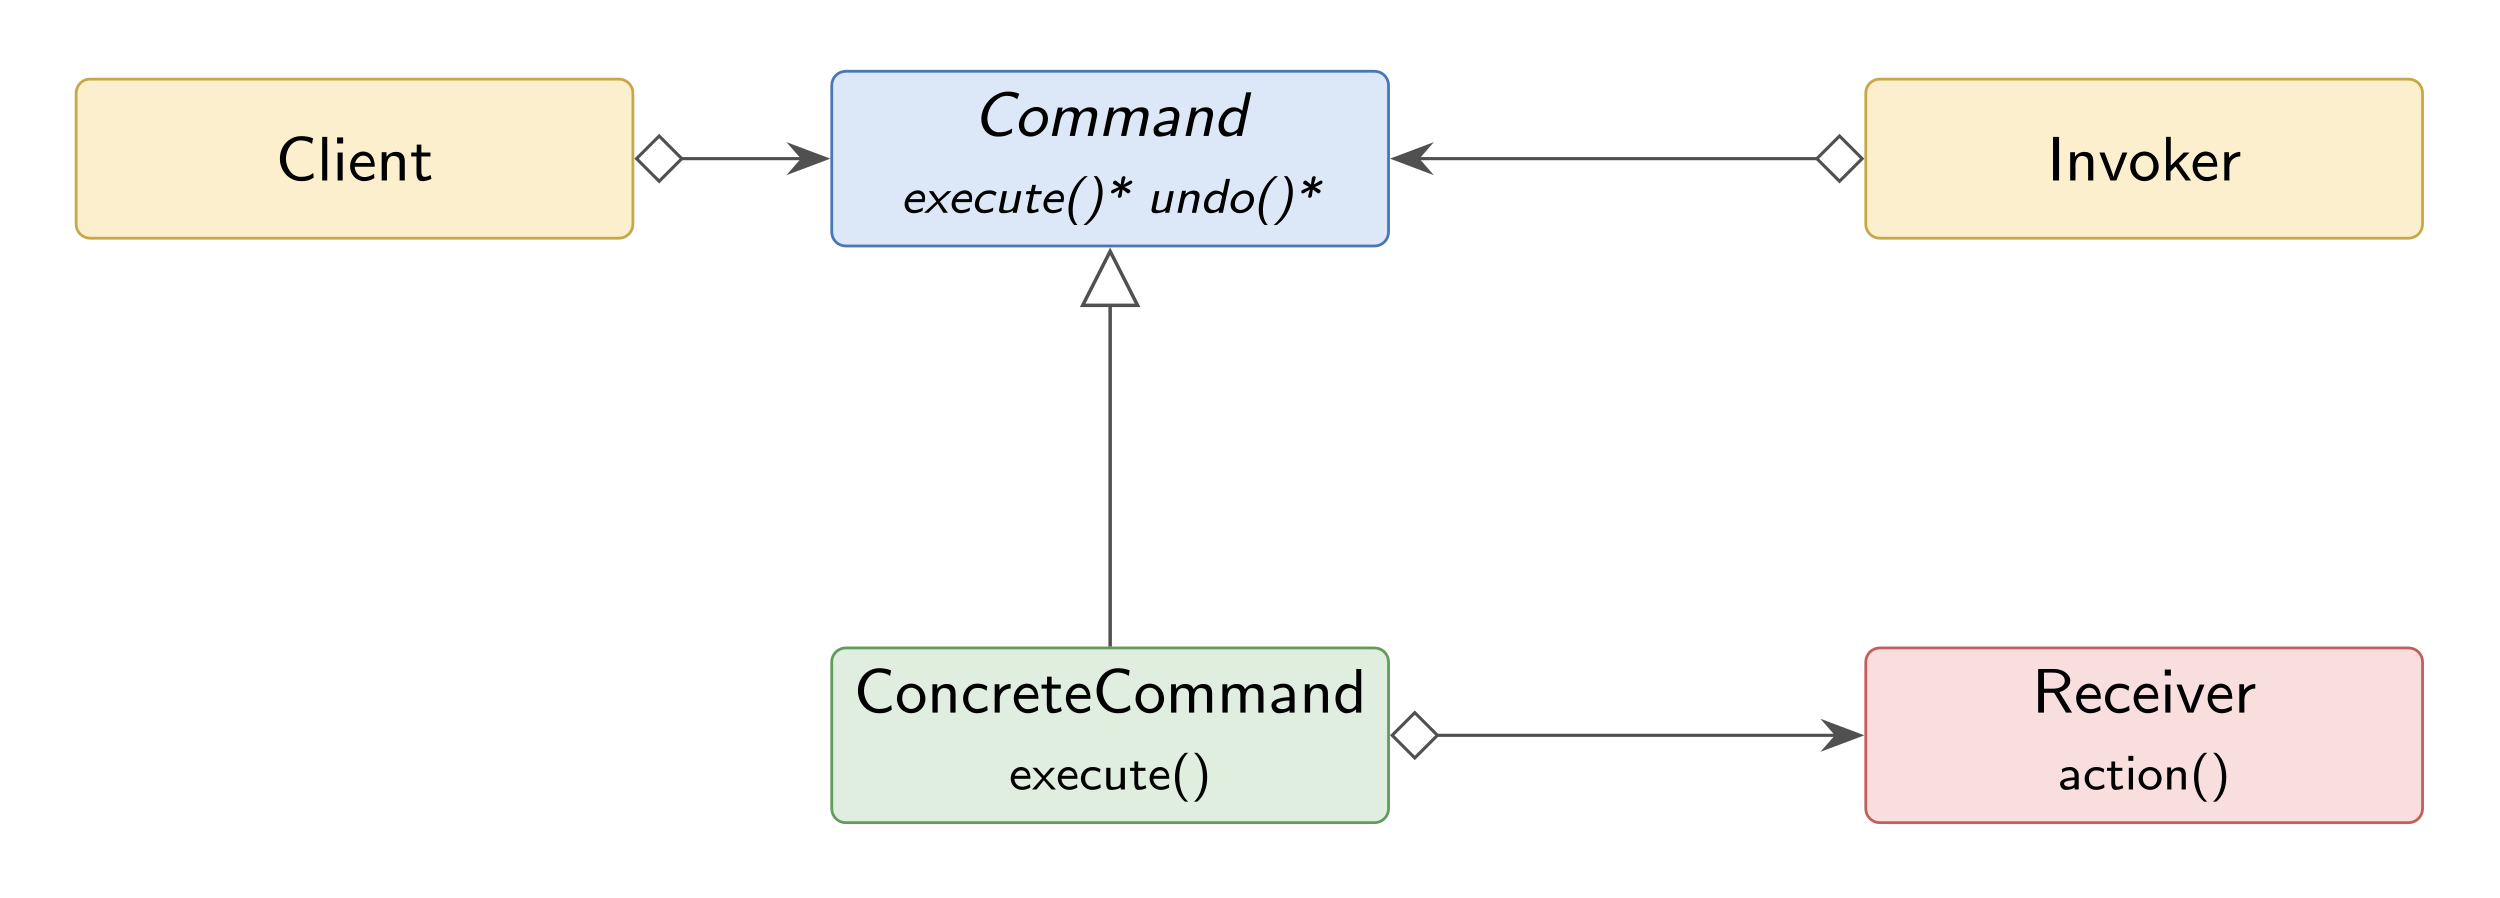
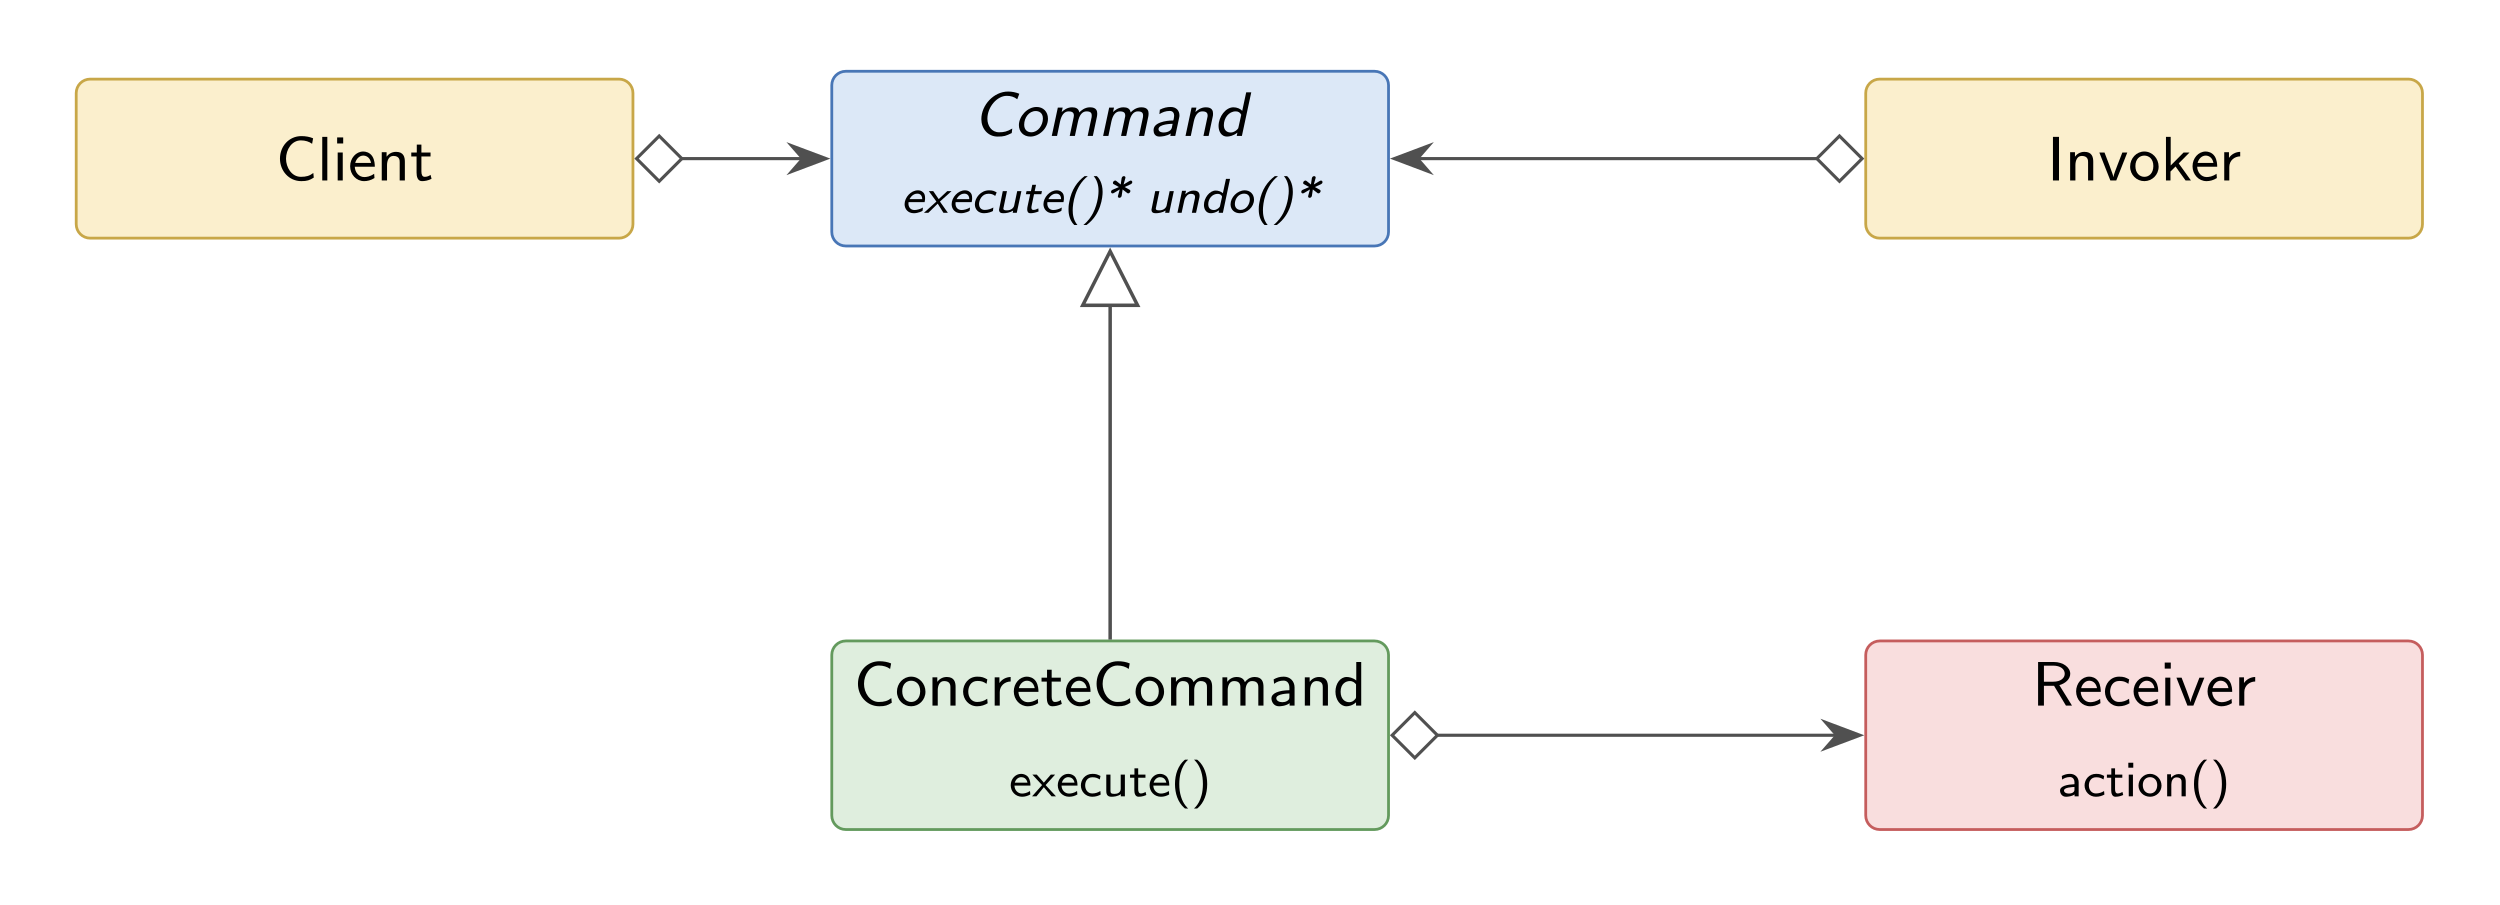
- <svg xmlns="http://www.w3.org/2000/svg" xmlns:xlink="http://www.w3.org/1999/xlink" width="354.812pt" height="127.435pt" viewBox="0 0 354.812 127.435">
+ <svg xmlns="http://www.w3.org/2000/svg" xmlns:xlink="http://www.w3.org/1999/xlink" width="354.812pt" height="128.421pt" viewBox="0 0 354.812 128.421">
  <defs>
    <g>
      <g id="glyph-0-0">
        <path d="M 5.328 -1.062 C 4.812 -0.656 4.312 -0.516 3.562 -0.516 C 2.234 -0.516 1.453 -1.875 1.453 -3.078 C 1.453 -4.406 2.281 -5.688 3.562 -5.688 C 4.188 -5.688 4.734 -5.516 5.156 -5.203 L 5.297 -5.984 C 4.828 -6.188 4.25 -6.297 3.641 -6.297 C 1.875 -6.297 0.594 -4.859 0.594 -3.094 C 0.594 -1.391 1.844 0.094 3.625 0.094 C 4.453 0.094 4.797 -0.031 5.391 -0.406 Z M 5.328 -1.062 " />
      </g>
      <g id="glyph-0-1">
        <path d="M 1.453 -6.188 L 0.734 -6.188 L 0.734 0 L 1.453 0 Z M 1.453 -6.188 " />
      </g>
      <g id="glyph-0-2">
        <path d="M 1.516 -6.109 L 0.656 -6.109 L 0.656 -5.25 L 1.516 -5.25 Z M 1.453 -3.969 L 0.734 -3.969 L 0.734 0 L 1.453 0 Z M 1.453 -3.969 " />
      </g>
      <g id="glyph-0-3">
        <path d="M 3.812 -1.953 C 3.812 -2.234 3.797 -2.906 3.453 -3.438 C 3.078 -4 2.5 -4.109 2.172 -4.109 C 1.141 -4.109 0.312 -3.156 0.312 -2.016 C 0.312 -0.844 1.188 0.094 2.297 0.094 C 2.734 0.094 3.25 -0.016 3.766 -0.344 L 3.719 -0.953 C 3.156 -0.547 2.625 -0.484 2.312 -0.484 C 1.562 -0.484 1 -1.141 0.969 -1.953 Z M 1.031 -2.484 C 1.172 -3.047 1.609 -3.531 2.172 -3.531 C 2.5 -3.531 3.109 -3.375 3.281 -2.484 Z M 1.031 -2.484 " />
      </g>
      <g id="glyph-0-4">
        <path d="M 4 -2.656 C 4 -3.312 3.828 -4.062 2.75 -4.062 C 2.047 -4.062 1.609 -3.656 1.406 -3.375 L 1.406 -4.016 L 0.719 -4.016 L 0.719 0 L 1.469 0 L 1.469 -2.172 C 1.469 -2.766 1.688 -3.484 2.375 -3.484 C 3.266 -3.484 3.266 -2.844 3.266 -2.594 L 3.266 0 L 4 0 Z M 4 -2.656 " />
      </g>
      <g id="glyph-0-5">
        <path d="M 1.609 -3.406 L 2.906 -3.406 L 2.906 -3.969 L 1.609 -3.969 L 1.609 -5.094 L 0.953 -5.094 L 0.953 -3.969 L 0.172 -3.969 L 0.172 -3.406 L 0.922 -3.406 L 0.922 -1.125 C 0.922 -0.594 1.047 0.094 1.688 0.094 C 2.094 0.094 2.547 0.016 3.047 -0.234 L 2.906 -0.797 C 2.672 -0.609 2.359 -0.516 2.078 -0.516 C 1.734 -0.516 1.609 -0.828 1.609 -1.281 Z M 1.609 -3.406 " />
      </g>
      <g id="glyph-0-6">
        <path d="M 4.312 -1.969 C 4.312 -3.125 3.422 -4.109 2.281 -4.109 C 1.172 -4.109 0.266 -3.156 0.266 -1.969 C 0.266 -0.781 1.203 0.094 2.281 0.094 C 3.391 0.094 4.312 -0.797 4.312 -1.969 Z M 2.297 -0.516 C 1.609 -0.516 1.016 -1.047 1.016 -2.047 C 1.016 -3.094 1.672 -3.531 2.281 -3.531 C 2.922 -3.531 3.562 -3.078 3.562 -2.047 C 3.562 -1.016 2.938 -0.516 2.297 -0.516 Z M 2.297 -0.516 " />
      </g>
      <g id="glyph-0-7">
        <path d="M 3.75 -0.969 C 3.328 -0.672 2.859 -0.516 2.312 -0.516 C 1.562 -0.516 1.062 -1.141 1.062 -1.984 C 1.062 -2.672 1.406 -3.5 2.359 -3.5 C 2.922 -3.5 3.203 -3.406 3.656 -3.094 L 3.766 -3.719 C 3.266 -4 2.984 -4.109 2.344 -4.109 C 1.078 -4.109 0.328 -3.047 0.328 -1.984 C 0.328 -0.875 1.156 0.094 2.312 0.094 C 2.938 0.094 3.406 -0.094 3.812 -0.328 Z M 3.75 -0.969 " />
      </g>
      <g id="glyph-0-8">
        <path d="M 1.453 -1.906 C 1.453 -2.844 2.188 -3.406 3 -3.422 L 3 -4.062 C 2.359 -4.047 1.766 -3.734 1.406 -3.203 L 1.406 -4.016 L 0.734 -4.016 L 0.734 0 L 1.453 0 Z M 1.453 -1.906 " />
      </g>
      <g id="glyph-0-9">
        <path d="M 6.547 -2.656 C 6.547 -3.312 6.375 -4.062 5.297 -4.062 C 4.547 -4.062 4.125 -3.609 3.906 -3.328 C 3.844 -3.5 3.656 -4.062 2.75 -4.062 C 2.047 -4.062 1.609 -3.656 1.406 -3.375 L 1.406 -4.016 L 0.719 -4.016 L 0.719 0 L 1.469 0 L 1.469 -2.172 C 1.469 -2.766 1.688 -3.484 2.375 -3.484 C 3.266 -3.484 3.266 -2.844 3.266 -2.594 L 3.266 0 L 4 0 L 4 -2.172 C 4 -2.766 4.234 -3.484 4.922 -3.484 C 5.812 -3.484 5.812 -2.844 5.812 -2.594 L 5.812 0 L 6.547 0 Z M 6.547 -2.656 " />
      </g>
      <g id="glyph-0-10">
        <path d="M 3.672 -2.578 C 3.672 -3.469 3.031 -4.109 2.141 -4.109 C 1.562 -4.109 1.141 -3.969 0.703 -3.719 L 0.766 -3.094 C 1.203 -3.422 1.641 -3.547 2.125 -3.547 C 2.625 -3.547 2.938 -3.156 2.938 -2.562 L 2.938 -2.188 C 1.406 -2.156 0.391 -1.75 0.391 -1.031 C 0.391 -0.609 0.672 0.094 1.453 0.094 C 1.625 0.094 2.406 0.078 2.969 -0.344 L 2.969 0 L 3.672 0 Z M 2.938 -1.25 C 2.938 -1.062 2.938 -0.844 2.609 -0.656 C 2.391 -0.516 2.094 -0.484 1.922 -0.484 C 1.469 -0.484 1.078 -0.703 1.078 -1.047 C 1.078 -1.688 2.812 -1.719 2.938 -1.719 Z M 2.938 -1.25 " />
      </g>
      <g id="glyph-0-11">
        <path d="M 3.984 -6.188 L 3.281 -6.188 L 3.281 -3.562 C 2.781 -3.984 2.203 -4.062 1.922 -4.062 C 1.016 -4.062 0.328 -3.125 0.328 -1.984 C 0.328 -0.828 1.016 0.094 1.875 0.094 C 2.156 0.094 2.719 0.031 3.25 -0.469 L 3.25 0 L 3.984 0 Z M 3.25 -1.266 C 3.25 -1.094 3.25 -1.078 3.156 -0.953 C 2.906 -0.625 2.609 -0.484 2.281 -0.484 C 1.703 -0.484 1.062 -0.906 1.062 -1.969 C 1.062 -3.109 1.812 -3.484 2.375 -3.484 C 2.797 -3.484 3.078 -3.25 3.25 -3.016 Z M 3.25 -1.266 " />
      </g>
      <g id="glyph-0-12">
        <path d="M 3.875 -2.906 C 4.781 -3.156 5.422 -3.797 5.422 -4.516 C 5.422 -5.438 4.391 -6.188 3.109 -6.188 L 0.859 -6.188 L 0.859 0 L 1.688 0 L 1.688 -2.812 L 3.125 -2.812 L 4.812 0 L 5.672 0 Z M 1.688 -3.391 L 1.688 -5.672 L 3 -5.672 C 4.047 -5.672 4.641 -5.172 4.641 -4.516 C 4.641 -3.938 4.109 -3.391 3 -3.391 Z M 1.688 -3.391 " />
      </g>
      <g id="glyph-0-13">
        <path d="M 4.094 -3.969 L 3.391 -3.969 L 2.688 -2.156 C 2.5 -1.688 2.172 -0.828 2.125 -0.484 L 2.109 -0.484 C 2.094 -0.641 2.062 -0.812 1.578 -2.094 C 1.312 -2.812 0.875 -3.906 0.859 -3.969 L 0.125 -3.969 L 1.688 0 L 2.531 0 Z M 4.094 -3.969 " />
      </g>
      <g id="glyph-0-14">
        <path d="M 1.703 -6.188 L 0.844 -6.188 L 0.844 0 L 1.703 0 Z M 1.703 -6.188 " />
      </g>
      <g id="glyph-0-15">
        <path d="M 2.578 -2.422 L 4.109 -3.969 L 3.266 -3.969 L 1.438 -2.125 L 1.438 -6.188 L 0.766 -6.188 L 0.766 0 L 1.406 0 L 1.406 -1.266 L 2.125 -1.984 L 3.547 0 L 4.312 0 Z M 2.578 -2.422 " />
      </g>
      <g id="glyph-1-0">
        <path d="M 6.562 -5.984 C 6.062 -6.188 5.516 -6.297 4.969 -6.297 C 2.938 -6.297 1.172 -4.375 1.172 -2.375 C 1.172 -1.047 2.094 0.094 3.484 0.094 C 4.406 0.094 4.656 0 5.484 -0.406 C 5.516 -0.609 5.547 -0.844 5.562 -1.047 C 4.828 -0.609 4.359 -0.516 3.688 -0.516 C 2.625 -0.516 2.031 -1.438 2.031 -2.438 C 2.031 -4.125 3.422 -5.688 4.766 -5.688 C 5.359 -5.688 5.828 -5.547 6.266 -5.203 Z M 6.562 -5.984 " />
      </g>
      <g id="glyph-1-1">
        <path d="M 4.766 -2.438 C 4.766 -3.453 4.078 -4.109 3.156 -4.109 C 1.828 -4.109 0.641 -2.766 0.641 -1.531 C 0.641 -0.594 1.297 0.094 2.266 0.094 C 3.484 0.094 4.766 -1.031 4.766 -2.438 Z M 2.406 -0.516 C 1.844 -0.516 1.391 -0.859 1.391 -1.594 C 1.391 -2.578 2.062 -3.531 3.031 -3.531 C 3.438 -3.531 4.047 -3.328 4.047 -2.469 C 4.047 -1.531 3.375 -0.516 2.406 -0.516 Z M 2.406 -0.516 " />
      </g>
      <g id="glyph-1-2">
        <path d="M 7.125 -2.719 C 7.141 -2.812 7.172 -2.969 7.172 -3.156 C 7.172 -3.5 7.094 -4.062 6.141 -4.062 C 5.375 -4.062 4.812 -3.547 4.625 -3.328 C 4.547 -3.875 4.141 -4.062 3.609 -4.062 C 2.859 -4.062 2.375 -3.609 2.125 -3.391 L 2.266 -4.016 L 1.578 -4.016 L 0.719 0 L 1.469 0 L 1.891 -2.031 C 2.094 -2.969 2.5 -3.484 3.109 -3.484 C 3.781 -3.484 3.859 -3.156 3.859 -2.891 C 3.859 -2.781 3.844 -2.719 3.828 -2.656 L 3.266 0 L 4 0 L 4.438 -2.031 C 4.641 -2.969 5.047 -3.484 5.656 -3.484 C 6.328 -3.484 6.391 -3.156 6.391 -2.891 C 6.391 -2.781 6.391 -2.719 6.375 -2.656 L 5.812 0 L 6.547 0 Z M 7.125 -2.719 " />
      </g>
      <g id="glyph-1-3">
        <path d="M 4.234 -2.625 C 4.266 -2.75 4.266 -2.812 4.266 -2.922 C 4.266 -3.547 3.859 -4.109 3.016 -4.109 C 2.531 -4.109 2 -4 1.484 -3.719 L 1.422 -3.094 C 1.844 -3.359 2.312 -3.547 2.891 -3.547 C 3.375 -3.547 3.516 -3.188 3.516 -2.859 C 3.516 -2.75 3.438 -2.203 3.375 -2.188 C 3.281 -2.188 3.25 -2.188 3.172 -2.188 C 2.875 -2.172 2.203 -2.141 1.562 -1.906 C 0.781 -1.609 0.594 -1.219 0.594 -0.781 C 0.594 -0.453 0.734 0.094 1.422 0.094 C 1.75 0.094 2.484 0.031 3.031 -0.344 L 2.969 0 L 3.672 0 Z M 3.297 -1.719 C 3.266 -1.531 3.219 -1.344 3.188 -1.156 C 3.047 -0.625 2.391 -0.484 2.016 -0.484 C 1.703 -0.484 1.297 -0.594 1.297 -0.969 C 1.297 -1.688 3.172 -1.719 3.297 -1.719 Z M 3.297 -1.719 " />
      </g>
      <g id="glyph-1-4">
        <path d="M 4.578 -2.719 C 4.609 -2.812 4.625 -2.969 4.625 -3.156 C 4.625 -3.5 4.547 -4.062 3.609 -4.062 C 2.859 -4.062 2.375 -3.609 2.125 -3.391 L 2.266 -4.016 L 1.578 -4.016 L 0.719 0 L 1.469 0 L 1.891 -2.031 C 2.094 -2.969 2.5 -3.484 3.109 -3.484 C 3.781 -3.484 3.859 -3.156 3.859 -2.891 C 3.859 -2.781 3.844 -2.719 3.828 -2.656 L 3.266 0 L 4 0 Z M 4.578 -2.719 " />
      </g>
      <g id="glyph-1-5">
        <path d="M 5.312 -6.188 L 4.594 -6.188 L 4.031 -3.562 C 3.766 -3.844 3.297 -4.062 2.781 -4.062 C 1.688 -4.062 0.672 -2.734 0.672 -1.406 C 0.672 -0.609 1.094 0.094 1.859 0.094 C 2.203 0.094 2.781 -0.016 3.344 -0.469 L 3.25 0 L 3.984 0 Z M 3.5 -1.234 C 3.469 -1.094 3.469 -1.078 3.375 -0.969 C 3.234 -0.812 2.875 -0.484 2.391 -0.484 C 1.891 -0.484 1.422 -0.781 1.422 -1.516 C 1.422 -2.531 2.109 -3.484 3.109 -3.484 C 3.484 -3.484 3.734 -3.312 3.891 -3 Z M 3.5 -1.234 " />
      </g>
      <g id="glyph-2-0">
        <path d="M 3.375 -1.516 C 3.438 -1.781 3.438 -1.984 3.438 -2.094 C 3.438 -2.484 3.344 -2.734 3.172 -2.891 C 2.938 -3.141 2.641 -3.188 2.422 -3.188 C 1.422 -3.188 0.531 -2.172 0.531 -1.219 C 0.531 -0.547 1 0.062 1.844 0.062 C 2.484 0.062 3.062 -0.25 3.078 -0.281 C 3.094 -0.312 3.141 -0.688 3.141 -0.75 C 2.781 -0.531 2.312 -0.391 1.938 -0.391 C 1.359 -0.391 1.078 -0.828 1.078 -1.297 C 1.078 -1.391 1.078 -1.406 1.094 -1.516 Z M 1.234 -1.938 C 1.547 -2.547 2.016 -2.719 2.328 -2.719 C 3.031 -2.719 3.031 -2.047 3.031 -1.938 Z M 1.234 -1.938 " />
      </g>
      <g id="glyph-2-1">
        <path d="M 2.266 -1.594 L 3.922 -3.078 L 3.312 -3.078 L 2.094 -1.938 L 1.312 -3.078 L 0.688 -3.078 L 1.766 -1.594 L 0 0 L 0.625 0 L 1.953 -1.297 L 2.766 0 L 3.391 0 Z M 2.266 -1.594 " />
      </g>
      <g id="glyph-2-2">
        <path d="M 3.172 -0.75 C 2.812 -0.547 2.406 -0.406 1.953 -0.406 C 1.312 -0.406 1.141 -0.906 1.141 -1.234 C 1.141 -1.797 1.547 -2.703 2.469 -2.703 C 2.891 -2.703 3.125 -2.625 3.438 -2.391 L 3.641 -2.891 C 3.281 -3.094 3.078 -3.188 2.562 -3.188 C 1.375 -3.188 0.547 -2.109 0.547 -1.203 C 0.547 -0.5 1.031 0.062 1.844 0.062 C 2.453 0.062 2.953 -0.156 3.109 -0.25 Z M 3.172 -0.75 " />
      </g>
      <g id="glyph-2-3">
        <path d="M 3.875 -3.078 L 3.281 -3.078 L 2.844 -1 C 2.766 -0.703 2.438 -0.344 1.812 -0.344 C 1.469 -0.344 1.312 -0.406 1.312 -0.609 C 1.312 -0.656 1.344 -0.734 1.344 -0.75 L 1.828 -3.078 L 1.234 -3.078 L 0.703 -0.453 C 0.703 -0.031 0.969 0.062 1.312 0.062 C 1.672 0.062 2.25 -0.016 2.703 -0.312 L 2.641 0 L 3.219 0 Z M 3.875 -3.078 " />
      </g>
      <g id="glyph-2-4">
        <path d="M 1.859 -2.641 L 2.891 -2.641 L 2.984 -3.078 L 1.953 -3.078 L 2.141 -3.969 L 1.609 -3.969 L 1.422 -3.078 L 0.797 -3.078 L 0.703 -2.641 L 1.312 -2.641 L 0.953 -0.969 C 0.922 -0.844 0.891 -0.641 0.891 -0.5 C 0.891 -0.156 1 0.062 1.359 0.062 C 1.656 0.062 2.031 0 2.5 -0.188 L 2.469 -0.625 C 2.25 -0.5 2.016 -0.406 1.766 -0.406 C 1.609 -0.406 1.484 -0.484 1.484 -0.75 C 1.484 -0.828 1.5 -0.922 1.5 -0.922 Z M 1.859 -2.641 " />
      </g>
      <g id="glyph-2-5">
        <path d="M 3.094 -5.203 C 2.094 -4.453 1.234 -3.328 0.922 -1.547 C 0.812 -1.031 0.812 -0.688 0.812 -0.516 C 0.812 -0.172 0.812 0.922 1.625 1.734 L 2.078 1.734 C 1.469 1.016 1.406 0.172 1.406 -0.375 C 1.406 -1.266 1.703 -3.766 3.547 -5.203 Z M 3.094 -5.203 " />
      </g>
      <g id="glyph-2-6">
        <path d="M 1.516 -5.203 C 2.141 -4.484 2.203 -3.547 2.203 -3.094 C 2.203 -2.844 2.172 -1.453 1.422 0.047 C 1.172 0.516 0.766 1.156 0.047 1.734 L 0.5 1.734 C 2.547 0.25 2.781 -2.219 2.781 -2.953 C 2.781 -4.281 2.234 -4.953 1.969 -5.203 Z M 1.516 -5.203 " />
      </g>
      <g id="glyph-2-7">
        <path d="M 2.75 -3.312 L 3.359 -2.844 C 3.438 -2.766 3.453 -2.766 3.516 -2.766 C 3.516 -2.75 3.531 -2.75 3.531 -2.75 C 3.672 -2.75 3.859 -2.906 3.859 -3.094 C 3.859 -3.172 3.812 -3.234 3.719 -3.281 L 3.031 -3.656 L 3.891 -4.047 C 3.938 -4.078 4.125 -4.156 4.125 -4.344 C 4.125 -4.453 4.047 -4.578 3.906 -4.578 C 3.844 -4.578 3.781 -4.531 3.734 -4.516 L 2.891 -4.016 L 3.141 -4.922 C 3.156 -4.984 3.156 -5 3.156 -5 C 3.156 -5.078 3.094 -5.203 2.938 -5.203 C 2.875 -5.203 2.656 -5.172 2.609 -4.891 L 2.484 -4.016 L 1.875 -4.5 C 1.812 -4.547 1.781 -4.578 1.703 -4.578 C 1.562 -4.578 1.375 -4.422 1.375 -4.25 C 1.375 -4.188 1.375 -4.109 1.516 -4.047 L 2.219 -3.656 L 1.359 -3.281 C 1.25 -3.234 1.109 -3.156 1.109 -2.969 C 1.109 -2.828 1.219 -2.75 1.328 -2.75 C 1.391 -2.75 1.422 -2.766 1.594 -2.859 L 2.344 -3.312 L 2.109 -2.469 C 2.094 -2.438 2.078 -2.359 2.078 -2.328 C 2.078 -2.188 2.188 -2.125 2.297 -2.125 C 2.344 -2.125 2.578 -2.141 2.625 -2.453 Z M 2.75 -3.312 " />
      </g>
      <g id="glyph-2-8">
        <path d="M 3.672 -2.078 C 3.703 -2.188 3.719 -2.266 3.719 -2.438 C 3.719 -3.031 3.266 -3.156 2.875 -3.156 C 2.484 -3.156 2.062 -2.984 1.688 -2.625 L 1.797 -3.125 L 1.234 -3.125 L 0.578 0 L 1.172 0 L 1.484 -1.438 C 1.578 -1.875 1.625 -2.094 1.859 -2.359 C 2.031 -2.594 2.234 -2.688 2.484 -2.688 C 2.844 -2.688 3.078 -2.578 3.078 -2.234 C 3.078 -2.141 3.078 -2.109 3.062 -2.078 L 2.625 0 L 3.219 0 Z M 3.672 -2.078 " />
      </g>
      <g id="glyph-2-9">
        <path d="M 4.234 -4.812 L 3.656 -4.812 L 3.219 -2.781 C 2.922 -3.047 2.516 -3.156 2.203 -3.156 C 1.328 -3.156 0.531 -2.109 0.531 -1.109 C 0.531 -0.531 0.828 0.062 1.5 0.062 C 1.734 0.062 2.172 0.016 2.688 -0.359 L 2.609 0 L 3.219 0 Z M 2.812 -0.969 C 2.781 -0.859 2.781 -0.844 2.688 -0.75 C 2.594 -0.656 2.328 -0.391 1.922 -0.391 C 1.781 -0.391 1.141 -0.422 1.141 -1.203 C 1.141 -2.016 1.719 -2.688 2.484 -2.688 C 2.922 -2.688 3.094 -2.375 3.094 -2.312 C 3.094 -2.297 3.094 -2.266 3.094 -2.234 Z M 2.812 -0.969 " />
      </g>
      <g id="glyph-2-10">
        <path d="M 3.828 -1.859 C 3.828 -2.641 3.281 -3.188 2.516 -3.188 C 1.453 -3.188 0.5 -2.172 0.5 -1.203 C 0.5 -0.438 1.062 0.062 1.828 0.062 C 2.844 0.062 3.828 -0.828 3.828 -1.859 Z M 1.922 -0.406 C 1.469 -0.406 1.109 -0.703 1.109 -1.25 C 1.109 -2.016 1.656 -2.719 2.422 -2.719 C 2.781 -2.719 3.234 -2.547 3.234 -1.906 C 3.234 -1.219 2.734 -0.406 1.922 -0.406 Z M 1.922 -0.406 " />
      </g>
      <g id="glyph-3-0">
        <path d="M 2.984 -0.75 C 2.594 -0.484 2.156 -0.391 1.859 -0.391 C 1.25 -0.391 0.797 -0.875 0.781 -1.516 L 3.047 -1.516 C 3.047 -1.844 3.016 -2.297 2.75 -2.703 C 2.5 -3.047 2.078 -3.188 1.734 -3.188 C 0.891 -3.188 0.25 -2.438 0.25 -1.562 C 0.25 -0.672 0.938 0.062 1.859 0.062 C 2.25 0.062 2.672 -0.047 3.031 -0.266 Z M 0.828 -1.938 C 0.984 -2.484 1.391 -2.719 1.734 -2.719 C 2.047 -2.719 2.5 -2.578 2.625 -1.938 Z M 0.828 -1.938 " />
      </g>
      <g id="glyph-3-1">
        <path d="M 1.922 -1.594 L 3.266 -3.078 L 2.656 -3.078 L 1.672 -1.938 L 0.672 -3.078 L 0.047 -3.078 L 1.422 -1.594 L 0 0 L 0.625 0 L 1.672 -1.297 L 2.766 0 L 3.391 0 Z M 1.922 -1.594 " />
      </g>
      <g id="glyph-3-2">
        <path d="M 3.016 -0.75 C 2.672 -0.531 2.297 -0.406 1.859 -0.406 C 1.234 -0.406 0.859 -0.922 0.859 -1.547 C 0.859 -2.078 1.125 -2.703 1.891 -2.703 C 2.359 -2.703 2.578 -2.609 2.938 -2.391 L 3.031 -2.891 C 2.609 -3.094 2.422 -3.188 1.891 -3.188 C 0.844 -3.188 0.25 -2.344 0.25 -1.547 C 0.25 -0.688 0.922 0.062 1.859 0.062 C 2.344 0.062 2.766 -0.078 3.062 -0.25 Z M 3.016 -0.75 " />
      </g>
      <g id="glyph-3-3">
        <path d="M 3.219 -3.078 L 2.625 -3.078 L 2.625 -1.062 C 2.625 -0.516 2.156 -0.344 1.75 -0.344 C 1.234 -0.344 1.172 -0.484 1.172 -0.797 L 1.172 -3.078 L 0.578 -3.078 L 0.578 -0.75 C 0.578 -0.141 0.844 0.062 1.328 0.062 C 1.609 0.062 2.234 0.016 2.641 -0.312 L 2.641 0 L 3.219 0 Z M 3.219 -3.078 " />
      </g>
      <g id="glyph-3-4">
        <path d="M 1.297 -2.641 L 2.328 -2.641 L 2.328 -3.078 L 1.297 -3.078 L 1.297 -3.969 L 0.766 -3.969 L 0.766 -3.078 L 0.141 -3.078 L 0.141 -2.641 L 0.75 -2.641 L 0.75 -0.891 C 0.75 -0.422 0.875 0.062 1.359 0.062 C 1.859 0.062 2.25 -0.094 2.453 -0.188 L 2.344 -0.625 C 2.109 -0.469 1.859 -0.406 1.672 -0.406 C 1.375 -0.406 1.297 -0.688 1.297 -1.016 Z M 1.297 -2.641 " />
      </g>
      <g id="glyph-3-5">
        <path d="M 2.109 -5.203 C 2 -5.203 1.984 -5.203 1.906 -5.125 C 1.031 -4.359 0.578 -3.125 0.578 -1.734 C 0.578 -0.422 0.984 0.844 1.891 1.641 C 1.984 1.734 2 1.734 2.109 1.734 L 2.453 1.734 C 2.422 1.719 1.75 1.141 1.438 0.062 C 1.266 -0.484 1.188 -1.047 1.188 -1.734 C 1.188 -4.141 2.312 -5.078 2.453 -5.203 Z M 2.109 -5.203 " />
      </g>
      <g id="glyph-3-6">
        <path d="M 0.75 1.734 C 0.859 1.734 0.875 1.734 0.953 1.656 C 1.828 0.891 2.281 -0.344 2.281 -1.734 C 2.281 -3.047 1.875 -4.312 0.969 -5.109 C 0.875 -5.203 0.859 -5.203 0.75 -5.203 L 0.406 -5.203 C 0.438 -5.188 1.109 -4.609 1.422 -3.531 C 1.594 -2.984 1.672 -2.422 1.672 -1.734 C 1.672 0.672 0.547 1.609 0.406 1.734 Z M 0.75 1.734 " />
      </g>
      <g id="glyph-3-7">
        <path d="M 2.953 -2 C 2.953 -2.703 2.422 -3.188 1.734 -3.188 C 1.297 -3.188 0.953 -3.094 0.562 -2.891 L 0.609 -2.375 C 0.844 -2.531 1.172 -2.734 1.734 -2.734 C 2.031 -2.734 2.359 -2.516 2.359 -1.984 L 2.359 -1.719 C 1.328 -1.672 0.312 -1.469 0.312 -0.812 C 0.312 -0.469 0.547 0.062 1.156 0.062 C 1.453 0.062 2 0 2.375 -0.266 L 2.375 0 L 2.953 0 Z M 2.359 -0.984 C 2.359 -0.844 2.359 -0.672 2.109 -0.516 C 1.891 -0.391 1.609 -0.391 1.547 -0.391 C 1.156 -0.391 0.875 -0.562 0.875 -0.828 C 0.875 -1.266 2.047 -1.312 2.359 -1.328 Z M 2.359 -0.984 " />
      </g>
      <g id="glyph-3-8">
        <path d="M 1.219 -4.766 L 0.516 -4.766 L 0.516 -4.062 L 1.219 -4.062 Z M 1.172 -3.078 L 0.578 -3.078 L 0.578 0 L 1.172 0 Z M 1.172 -3.078 " />
      </g>
      <g id="glyph-3-9">
        <path d="M 3.469 -1.516 C 3.469 -2.438 2.734 -3.188 1.844 -3.188 C 0.938 -3.188 0.203 -2.422 0.203 -1.516 C 0.203 -0.641 0.938 0.062 1.844 0.062 C 2.734 0.062 3.469 -0.641 3.469 -1.516 Z M 1.844 -0.406 C 1.297 -0.406 0.812 -0.812 0.812 -1.594 C 0.812 -2.375 1.328 -2.719 1.844 -2.719 C 2.359 -2.719 2.859 -2.359 2.859 -1.594 C 2.859 -0.812 2.375 -0.406 1.844 -0.406 Z M 1.844 -0.406 " />
      </g>
      <g id="glyph-3-10">
        <path d="M 3.219 -2.047 C 3.219 -2.594 3.062 -3.156 2.219 -3.156 C 1.812 -3.156 1.438 -2.984 1.125 -2.625 L 1.125 -3.125 L 0.578 -3.125 L 0.578 0 L 1.172 0 L 1.172 -1.688 C 1.172 -2.141 1.375 -2.688 1.906 -2.688 C 2.625 -2.688 2.625 -2.203 2.625 -2 L 2.625 0 L 3.219 0 Z M 3.219 -2.047 " />
      </g>
    </g>
  </defs>
-   <path fill-rule="nonzero" fill="rgb(98.43%, 93.726%, 80.391%)" fill-opacity="1" stroke-width="0.399" stroke-linecap="butt" stroke-linejoin="miter" stroke="rgb(78.432%, 65.489%, 28.235%)" stroke-opacity="1" stroke-miterlimit="10" d="M -104.042 53.859 L -179.426 53.859 C -180.528 53.859 -181.419 52.968 -181.419 51.865 L -181.419 33.174 C -181.419 32.075 -180.528 31.18 -179.426 31.18 L -104.042 31.18 C -102.94 31.18 -102.049 32.075 -102.049 33.174 L -102.049 51.865 C -102.049 52.968 -102.94 53.859 -104.042 53.859 Z M -104.042 53.859 " transform="matrix(0.995586, 0, 0, -0.995586, 191.4229, 64.84749)" />
-   <g fill="rgb(0%, 0%, 0%)" fill-opacity="1">
-     <use xlink:href="#glyph-0-0" x="39.13" y="25.615" />
-     <use xlink:href="#glyph-0-1" x="44.991" y="25.615" />
-     <use xlink:href="#glyph-0-2" x="47.182" y="25.615" />
-     <use xlink:href="#glyph-0-3" x="49.373" y="25.615" />
-     <use xlink:href="#glyph-0-4" x="53.45" y="25.615" />
-     <use xlink:href="#glyph-0-5" x="58.19" y="25.615" />
-   </g>
-   <path fill-rule="nonzero" fill="rgb(86.275%, 90.979%, 96.863%)" fill-opacity="1" stroke-width="0.399" stroke-linecap="butt" stroke-linejoin="miter" stroke="rgb(28.235%, 46.274%, 71.373%)" stroke-opacity="1" stroke-miterlimit="10" d="M 3.675 54.973 L -71.708 54.973 C -72.811 54.973 -73.701 54.082 -73.701 52.98 L -73.701 32.059 C -73.701 30.961 -72.811 30.066 -71.708 30.066 L 3.675 30.066 C 4.778 30.066 5.669 30.961 5.669 32.059 L 5.669 52.98 C 5.669 54.082 4.778 54.973 3.675 54.973 Z M 3.675 54.973 " transform="matrix(0.995586, 0, 0, -0.995586, 191.4229, 64.84749)" />
-   <g fill="rgb(0%, 0%, 0%)" fill-opacity="1">
-     <use xlink:href="#glyph-1-0" x="138.102" y="19.291" />
-     <use xlink:href="#glyph-1-1" x="143.964" y="19.291" />
-     <use xlink:href="#glyph-1-2" x="148.551" y="19.291" />
-     <use xlink:href="#glyph-1-2" x="155.838" y="19.291" />
-     <use xlink:href="#glyph-1-3" x="163.125" y="19.291" />
-     <use xlink:href="#glyph-1-4" x="167.533" y="19.291" />
-     <use xlink:href="#glyph-1-5" x="172.272" y="19.291" />
-   </g>
-   <g fill="rgb(0%, 0%, 0%)" fill-opacity="1">
-     <use xlink:href="#glyph-2-0" x="127.85" y="30.202" />
-     <use xlink:href="#glyph-2-1" x="131.128" y="30.202" />
-     <use xlink:href="#glyph-2-0" x="134.528" y="30.202" />
-     <use xlink:href="#glyph-2-2" x="137.806" y="30.202" />
-     <use xlink:href="#glyph-2-3" x="141.084" y="30.202" />
-     <use xlink:href="#glyph-2-4" x="144.893" y="30.202" />
-     <use xlink:href="#glyph-2-0" x="147.557" y="30.202" />
-     <use xlink:href="#glyph-2-5" x="150.836" y="30.202" />
-     <use xlink:href="#glyph-2-6" x="153.705" y="30.202" />
-     <use xlink:href="#glyph-2-7" x="156.574" y="30.202" />
-   </g>
-   <g fill="rgb(0%, 0%, 0%)" fill-opacity="1">
-     <use xlink:href="#glyph-2-3" x="162.72" y="30.202" />
-     <use xlink:href="#glyph-2-8" x="166.529" y="30.202" />
-     <use xlink:href="#glyph-2-9" x="170.338" y="30.202" />
-     <use xlink:href="#glyph-2-10" x="174.147" y="30.202" />
-     <use xlink:href="#glyph-2-5" x="177.836" y="30.202" />
-     <use xlink:href="#glyph-2-6" x="180.705" y="30.202" />
-     <use xlink:href="#glyph-2-7" x="183.574" y="30.202" />
-   </g>
-   <path fill-rule="nonzero" fill="rgb(87.45%, 93.332%, 87.057%)" fill-opacity="1" stroke-width="0.399" stroke-linecap="butt" stroke-linejoin="miter" stroke="rgb(38.823%, 60.393%, 36.472%)" stroke-opacity="1" stroke-miterlimit="10" d="M 3.675 -27.234 L -71.708 -27.234 C -72.811 -27.234 -73.701 -28.124 -73.701 -29.223 L -73.701 -50.147 C -73.701 -51.246 -72.811 -52.14 -71.708 -52.14 L 3.675 -52.14 C 4.778 -52.14 5.669 -51.246 5.669 -50.147 L 5.669 -29.223 C 5.669 -28.124 4.778 -27.234 3.675 -27.234 Z M 3.675 -27.234 " transform="matrix(0.995586, 0, 0, -0.995586, 191.4229, 64.84749)" />
-   <g fill="rgb(0%, 0%, 0%)" fill-opacity="1">
-     <use xlink:href="#glyph-0-0" x="121.168" y="101.134" />
-     <use xlink:href="#glyph-0-6" x="127.03" y="101.134" />
-     <use xlink:href="#glyph-0-4" x="131.617" y="101.134" />
-     <use xlink:href="#glyph-0-7" x="136.356" y="101.134" />
-     <use xlink:href="#glyph-0-8" x="140.434" y="101.134" />
-     <use xlink:href="#glyph-0-3" x="143.568" y="101.134" />
-     <use xlink:href="#glyph-0-5" x="147.646" y="101.134" />
-     <use xlink:href="#glyph-0-3" x="150.959" y="101.134" />
-     <use xlink:href="#glyph-0-0" x="155.037" y="101.134" />
-     <use xlink:href="#glyph-0-6" x="160.898" y="101.134" />
-     <use xlink:href="#glyph-0-9" x="165.486" y="101.134" />
-     <use xlink:href="#glyph-0-9" x="172.773" y="101.134" />
-     <use xlink:href="#glyph-0-10" x="180.059" y="101.134" />
-     <use xlink:href="#glyph-0-4" x="184.468" y="101.134" />
-     <use xlink:href="#glyph-0-11" x="189.207" y="101.134" />
-   </g>
-   <g fill="rgb(0%, 0%, 0%)" fill-opacity="1">
-     <use xlink:href="#glyph-3-0" x="143.195" y="112.044" />
-     <use xlink:href="#glyph-3-1" x="146.473" y="112.044" />
-     <use xlink:href="#glyph-3-0" x="149.872" y="112.044" />
-     <use xlink:href="#glyph-3-2" x="153.151" y="112.044" />
-     <use xlink:href="#glyph-3-3" x="156.429" y="112.044" />
-     <use xlink:href="#glyph-3-4" x="160.238" y="112.044" />
-     <use xlink:href="#glyph-3-0" x="162.902" y="112.044" />
-     <use xlink:href="#glyph-3-5" x="166.181" y="112.044" />
-     <use xlink:href="#glyph-3-6" x="169.05" y="112.044" />
-   </g>
-   <path fill-rule="nonzero" fill="rgb(97.646%, 87.057%, 87.057%)" fill-opacity="1" stroke-width="0.399" stroke-linecap="butt" stroke-linejoin="miter" stroke="rgb(77.254%, 36.472%, 36.472%)" stroke-opacity="1" stroke-miterlimit="10" d="M 151.08 -27.234 L 75.693 -27.234 C 74.594 -27.234 73.703 -28.124 73.703 -29.223 L 73.703 -50.147 C 73.703 -51.246 74.594 -52.14 75.693 -52.14 L 151.08 -52.14 C 152.182 -52.14 153.073 -51.246 153.073 -50.147 L 153.073 -29.223 C 153.073 -28.124 152.182 -27.234 151.08 -27.234 Z M 151.08 -27.234 " transform="matrix(0.995586, 0, 0, -0.995586, 191.4229, 64.84749)" />
-   <g fill="rgb(0%, 0%, 0%)" fill-opacity="1">
-     <use xlink:href="#glyph-0-12" x="288.404" y="101.134" />
-     <use xlink:href="#glyph-0-3" x="294.348" y="101.134" />
-     <use xlink:href="#glyph-0-7" x="298.426" y="101.134" />
-     <use xlink:href="#glyph-0-3" x="302.504" y="101.134" />
-     <use xlink:href="#glyph-0-2" x="306.582" y="101.134" />
-     <use xlink:href="#glyph-0-13" x="308.772" y="101.134" />
-     <use xlink:href="#glyph-0-3" x="313.002" y="101.134" />
-     <use xlink:href="#glyph-0-8" x="317.08" y="101.134" />
-   </g>
-   <g fill="rgb(0%, 0%, 0%)" fill-opacity="1">
-     <use xlink:href="#glyph-3-7" x="292.068" y="112.044" />
-     <use xlink:href="#glyph-3-2" x="295.611" y="112.044" />
-     <use xlink:href="#glyph-3-4" x="298.89" y="112.044" />
-     <use xlink:href="#glyph-3-8" x="301.554" y="112.044" />
-     <use xlink:href="#glyph-3-9" x="303.314" y="112.044" />
-     <use xlink:href="#glyph-3-10" x="307.003" y="112.044" />
-     <use xlink:href="#glyph-3-5" x="310.812" y="112.044" />
-     <use xlink:href="#glyph-3-6" x="313.681" y="112.044" />
-   </g>
-   <path fill-rule="nonzero" fill="rgb(98.43%, 93.726%, 80.391%)" fill-opacity="1" stroke-width="0.399" stroke-linecap="butt" stroke-linejoin="miter" stroke="rgb(78.432%, 65.489%, 28.235%)" stroke-opacity="1" stroke-miterlimit="10" d="M 151.08 53.859 L 75.693 53.859 C 74.594 53.859 73.703 52.968 73.703 51.865 L 73.703 33.174 C 73.703 32.075 74.594 31.18 75.693 31.18 L 151.08 31.18 C 152.182 31.18 153.073 32.075 153.073 33.174 L 153.073 51.865 C 153.073 52.968 152.182 53.859 151.08 53.859 Z M 151.08 53.859 " transform="matrix(0.995586, 0, 0, -0.995586, 191.4229, 64.84749)" />
-   <g fill="rgb(0%, 0%, 0%)" fill-opacity="1">
-     <use xlink:href="#glyph-0-14" x="290.529" y="25.615" />
-     <use xlink:href="#glyph-0-4" x="293.091" y="25.615" />
-     <use xlink:href="#glyph-0-13" x="297.831" y="25.615" />
-     <use xlink:href="#glyph-0-6" x="302.06" y="25.615" />
-     <use xlink:href="#glyph-0-15" x="306.648" y="25.615" />
-   </g>
-   <g fill="rgb(0%, 0%, 0%)" fill-opacity="1">
-     <use xlink:href="#glyph-0-3" x="310.873" y="25.615" />
-     <use xlink:href="#glyph-0-8" x="314.951" y="25.615" />
-   </g>
-   <path fill="none" stroke-width="0.448" stroke-linecap="butt" stroke-linejoin="miter" stroke="rgb(31.374%, 31.374%, 31.374%)" stroke-opacity="1" stroke-miterlimit="10" d="M -95.081 42.52 L -77.927 42.52 " transform="matrix(0.995586, 0, 0, -0.995586, 191.4229, 64.84749)" />
-   <path fill="none" stroke-width="0.448" stroke-linecap="butt" stroke-linejoin="miter" stroke="rgb(31.374%, 31.374%, 31.374%)" stroke-opacity="1" stroke-miterlimit="10" d="M 6.769 0.001 L 3.543 3.226 L 0.318 0.001 L 3.543 -3.225 Z M 6.769 0.001 " transform="matrix(-0.995586, 0, 0, 0.995586, 97.07858, 22.51498)" />
-   <path fill-rule="nonzero" fill="rgb(31.374%, 31.374%, 31.374%)" fill-opacity="1" stroke-width="0.448" stroke-linecap="butt" stroke-linejoin="miter" stroke="rgb(31.374%, 31.374%, 31.374%)" stroke-opacity="1" stroke-miterlimit="10" d="M 5.596 -0.001 L 0.723 1.836 L 2.324 -0.001 L 0.723 -1.837 Z M 5.596 -0.001 " transform="matrix(0.995586, 0, 0, -0.995586, 111.6394, 22.51498)" />
-   <path fill="none" stroke-width="0.498" stroke-linecap="butt" stroke-linejoin="miter" stroke="rgb(31.374%, 31.374%, 31.374%)" stroke-opacity="1" stroke-miterlimit="10" d="M -34.014 -27.034 L -34.014 21.489 " transform="matrix(0.995586, 0, 0, -0.995586, 191.4229, 64.84749)" />
-   <path fill="none" stroke-width="0.498" stroke-linecap="butt" stroke-linejoin="miter" stroke="rgb(31.374%, 31.374%, 31.374%)" stroke-opacity="1" stroke-miterlimit="10" d="M 7.945 -0.002 L 0.247 3.91 L 0.247 -3.91 Z M 7.945 -0.002 " transform="matrix(0, -0.995586, -0.995586, 0, 157.5569, 43.57834)" />
-   <path fill="none" stroke-width="0.448" stroke-linecap="butt" stroke-linejoin="miter" stroke="rgb(31.374%, 31.374%, 31.374%)" stroke-opacity="1" stroke-miterlimit="10" d="M 12.637 -39.687 L 69.478 -39.687 " transform="matrix(0.995586, 0, 0, -0.995586, 191.4229, 64.84749)" />
-   <path fill="none" stroke-width="0.448" stroke-linecap="butt" stroke-linejoin="miter" stroke="rgb(31.374%, 31.374%, 31.374%)" stroke-opacity="1" stroke-miterlimit="10" d="M 6.769 0.002 L 3.544 3.227 L 0.319 0.002 L 3.544 -3.227 Z M 6.769 0.002 " transform="matrix(-0.995586, 0, 0, 0.995586, 204.3211, 104.3577)" />
-   <path fill-rule="nonzero" fill="rgb(31.374%, 31.374%, 31.374%)" fill-opacity="1" stroke-width="0.448" stroke-linecap="butt" stroke-linejoin="miter" stroke="rgb(31.374%, 31.374%, 31.374%)" stroke-opacity="1" stroke-miterlimit="10" d="M 5.597 -0.002 L 0.724 1.835 L 2.325 -0.002 L 0.724 -1.834 Z M 5.597 -0.002 " transform="matrix(0.995586, 0, 0, -0.995586, 258.3921, 104.3577)" />
-   <path fill="none" stroke-width="0.448" stroke-linecap="butt" stroke-linejoin="miter" stroke="rgb(31.374%, 31.374%, 31.374%)" stroke-opacity="1" stroke-miterlimit="10" d="M 66.731 42.52 L 9.894 42.52 " transform="matrix(0.995586, 0, 0, -0.995586, 191.4229, 64.84749)" />
-   <path fill="none" stroke-width="0.448" stroke-linecap="butt" stroke-linejoin="miter" stroke="rgb(31.374%, 31.374%, 31.374%)" stroke-opacity="1" stroke-miterlimit="10" d="M 6.77 -0.001 L 3.544 3.225 L 0.315 -0.001 L 3.544 -3.226 Z M 6.77 -0.001 " transform="matrix(0.995586, 0, 0, -0.995586, 257.5454, 22.51498)" />
-   <path fill-rule="nonzero" fill="rgb(31.374%, 31.374%, 31.374%)" fill-opacity="1" stroke-width="0.448" stroke-linecap="butt" stroke-linejoin="miter" stroke="rgb(31.374%, 31.374%, 31.374%)" stroke-opacity="1" stroke-miterlimit="10" d="M 5.597 0.001 L 0.724 1.837 L 2.325 0.001 L 0.724 -1.836 Z M 5.597 0.001 " transform="matrix(-0.995586, 0, 0, 0.995586, 203.4744, 22.51498)" />
+   <path fill-rule="nonzero" fill="rgb(98.43%, 93.726%, 80.391%)" fill-opacity="1" stroke-width="0.399" stroke-linecap="butt" stroke-linejoin="miter" stroke="rgb(78.432%, 65.489%, 28.235%)" stroke-opacity="1" stroke-miterlimit="10" d="M -104.041 53.858 L -179.426 53.858 C -180.529 53.858 -181.42 52.967 -181.42 51.864 L -181.42 33.175 C -181.42 32.073 -180.529 31.182 -179.426 31.182 L -104.041 31.182 C -102.942 31.182 -102.048 32.073 -102.048 33.175 L -102.048 51.864 C -102.048 52.967 -102.942 53.858 -104.041 53.858 Z M -104.041 53.858 " transform="matrix(0.995512, 0, 0, -0.995512, 191.4218, 64.84265)" />
+   <g fill="rgb(0%, 0%, 0%)" fill-opacity="1">
+     <use xlink:href="#glyph-0-0" x="39.14" y="25.613" />
+     <use xlink:href="#glyph-0-1" x="45.001" y="25.613" />
+     <use xlink:href="#glyph-0-2" x="47.192" y="25.613" />
+     <use xlink:href="#glyph-0-3" x="49.382" y="25.613" />
+     <use xlink:href="#glyph-0-4" x="53.46" y="25.613" />
+     <use xlink:href="#glyph-0-5" x="58.199" y="25.613" />
+   </g>
+   <path fill-rule="nonzero" fill="rgb(86.275%, 90.979%, 96.863%)" fill-opacity="1" stroke-width="0.399" stroke-linecap="butt" stroke-linejoin="miter" stroke="rgb(28.235%, 46.274%, 71.373%)" stroke-opacity="1" stroke-miterlimit="10" d="M 3.677 54.972 L -71.709 54.972 C -72.811 54.972 -73.702 54.081 -73.702 52.983 L -73.702 32.061 C -73.702 30.958 -72.811 30.067 -71.709 30.067 L 3.677 30.067 C 4.775 30.067 5.67 30.958 5.67 32.061 L 5.67 52.983 C 5.67 54.081 4.775 54.972 3.677 54.972 Z M 3.677 54.972 " transform="matrix(0.995512, 0, 0, -0.995512, 191.4218, 64.84265)" />
+   <g fill="rgb(0%, 0%, 0%)" fill-opacity="1">
+     <use xlink:href="#glyph-1-0" x="138.105" y="19.29" />
+     <use xlink:href="#glyph-1-1" x="143.966" y="19.29" />
+     <use xlink:href="#glyph-1-2" x="148.553" y="19.29" />
+     <use xlink:href="#glyph-1-2" x="155.84" y="19.29" />
+     <use xlink:href="#glyph-1-3" x="163.126" y="19.29" />
+     <use xlink:href="#glyph-1-4" x="167.534" y="19.29" />
+     <use xlink:href="#glyph-1-5" x="172.273" y="19.29" />
+   </g>
+   <g fill="rgb(0%, 0%, 0%)" fill-opacity="1">
+     <use xlink:href="#glyph-2-0" x="127.853" y="30.2" />
+     <use xlink:href="#glyph-2-1" x="131.132" y="30.2" />
+     <use xlink:href="#glyph-2-0" x="134.531" y="30.2" />
+     <use xlink:href="#glyph-2-2" x="137.809" y="30.2" />
+     <use xlink:href="#glyph-2-3" x="141.087" y="30.2" />
+     <use xlink:href="#glyph-2-4" x="144.896" y="30.2" />
+     <use xlink:href="#glyph-2-0" x="147.56" y="30.2" />
+     <use xlink:href="#glyph-2-5" x="150.838" y="30.2" />
+     <use xlink:href="#glyph-2-6" x="153.707" y="30.2" />
+     <use xlink:href="#glyph-2-7" x="156.575" y="30.2" />
+   </g>
+   <g fill="rgb(0%, 0%, 0%)" fill-opacity="1">
+     <use xlink:href="#glyph-2-3" x="162.721" y="30.2" />
+     <use xlink:href="#glyph-2-8" x="166.53" y="30.2" />
+     <use xlink:href="#glyph-2-9" x="170.339" y="30.2" />
+     <use xlink:href="#glyph-2-10" x="174.147" y="30.2" />
+     <use xlink:href="#glyph-2-5" x="177.836" y="30.2" />
+     <use xlink:href="#glyph-2-6" x="180.705" y="30.2" />
+     <use xlink:href="#glyph-2-7" x="183.573" y="30.2" />
+   </g>
+   <path fill-rule="nonzero" fill="rgb(87.45%, 93.332%, 87.057%)" fill-opacity="1" stroke-width="0.399" stroke-linecap="butt" stroke-linejoin="miter" stroke="rgb(38.823%, 60.393%, 36.472%)" stroke-opacity="1" stroke-miterlimit="10" d="M 3.677 -26.244 L -71.709 -26.244 C -72.811 -26.244 -73.702 -27.139 -73.702 -28.237 L -73.702 -51.133 C -73.702 -52.232 -72.811 -53.126 -71.709 -53.126 L 3.677 -53.126 C 4.775 -53.126 5.67 -52.232 5.67 -51.133 L 5.67 -28.237 C 5.67 -27.139 4.775 -26.244 3.677 -26.244 Z M 3.677 -26.244 " transform="matrix(0.995512, 0, 0, -0.995512, 191.4218, 64.84265)" />
+   <g fill="rgb(0%, 0%, 0%)" fill-opacity="1">
+     <use xlink:href="#glyph-0-0" x="121.173" y="100.143" />
+     <use xlink:href="#glyph-0-6" x="127.033" y="100.143" />
+     <use xlink:href="#glyph-0-4" x="131.621" y="100.143" />
+     <use xlink:href="#glyph-0-7" x="136.359" y="100.143" />
+     <use xlink:href="#glyph-0-8" x="140.437" y="100.143" />
+     <use xlink:href="#glyph-0-3" x="143.571" y="100.143" />
+     <use xlink:href="#glyph-0-5" x="147.648" y="100.143" />
+     <use xlink:href="#glyph-0-3" x="150.961" y="100.143" />
+     <use xlink:href="#glyph-0-0" x="155.038" y="100.143" />
+     <use xlink:href="#glyph-0-6" x="160.899" y="100.143" />
+     <use xlink:href="#glyph-0-9" x="165.486" y="100.143" />
+     <use xlink:href="#glyph-0-9" x="172.773" y="100.143" />
+     <use xlink:href="#glyph-0-10" x="180.059" y="100.143" />
+     <use xlink:href="#glyph-0-4" x="184.467" y="100.143" />
+     <use xlink:href="#glyph-0-11" x="189.206" y="100.143" />
+   </g>
+   <g fill="rgb(0%, 0%, 0%)" fill-opacity="1">
+     <use xlink:href="#glyph-3-0" x="143.197" y="113.017" />
+     <use xlink:href="#glyph-3-1" x="146.475" y="113.017" />
+     <use xlink:href="#glyph-3-0" x="149.875" y="113.017" />
+     <use xlink:href="#glyph-3-2" x="153.153" y="113.017" />
+     <use xlink:href="#glyph-3-3" x="156.431" y="113.017" />
+     <use xlink:href="#glyph-3-4" x="160.24" y="113.017" />
+     <use xlink:href="#glyph-3-0" x="162.904" y="113.017" />
+     <use xlink:href="#glyph-3-5" x="166.182" y="113.017" />
+     <use xlink:href="#glyph-3-6" x="169.05" y="113.017" />
+   </g>
+   <path fill-rule="nonzero" fill="rgb(97.646%, 87.057%, 87.057%)" fill-opacity="1" stroke-width="0.399" stroke-linecap="butt" stroke-linejoin="miter" stroke="rgb(77.254%, 36.472%, 36.472%)" stroke-opacity="1" stroke-miterlimit="10" d="M 151.081 -26.244 L 75.695 -26.244 C 74.593 -26.244 73.702 -27.139 73.702 -28.237 L 73.702 -51.133 C 73.702 -52.232 74.593 -53.126 75.695 -53.126 L 151.081 -53.126 C 152.179 -53.126 153.074 -52.232 153.074 -51.133 L 153.074 -28.237 C 153.074 -27.139 152.179 -26.244 151.081 -26.244 Z M 151.081 -26.244 " transform="matrix(0.995512, 0, 0, -0.995512, 191.4218, 64.84265)" />
+   <g fill="rgb(0%, 0%, 0%)" fill-opacity="1">
+     <use xlink:href="#glyph-0-12" x="288.396" y="100.143" />
+     <use xlink:href="#glyph-0-3" x="294.34" y="100.143" />
+     <use xlink:href="#glyph-0-7" x="298.417" y="100.143" />
+     <use xlink:href="#glyph-0-3" x="302.494" y="100.143" />
+     <use xlink:href="#glyph-0-2" x="306.572" y="100.143" />
+     <use xlink:href="#glyph-0-13" x="308.762" y="100.143" />
+     <use xlink:href="#glyph-0-3" x="312.992" y="100.143" />
+     <use xlink:href="#glyph-0-8" x="317.069" y="100.143" />
+   </g>
+   <g fill="rgb(0%, 0%, 0%)" fill-opacity="1">
+     <use xlink:href="#glyph-3-7" x="292.059" y="113.017" />
+     <use xlink:href="#glyph-3-2" x="295.603" y="113.017" />
+     <use xlink:href="#glyph-3-4" x="298.881" y="113.017" />
+     <use xlink:href="#glyph-3-8" x="301.545" y="113.017" />
+     <use xlink:href="#glyph-3-9" x="303.305" y="113.017" />
+     <use xlink:href="#glyph-3-10" x="306.993" y="113.017" />
+     <use xlink:href="#glyph-3-5" x="310.802" y="113.017" />
+     <use xlink:href="#glyph-3-6" x="313.67" y="113.017" />
+   </g>
+   <path fill-rule="nonzero" fill="rgb(98.43%, 93.726%, 80.391%)" fill-opacity="1" stroke-width="0.399" stroke-linecap="butt" stroke-linejoin="miter" stroke="rgb(78.432%, 65.489%, 28.235%)" stroke-opacity="1" stroke-miterlimit="10" d="M 151.081 53.858 L 75.695 53.858 C 74.593 53.858 73.702 52.967 73.702 51.864 L 73.702 33.175 C 73.702 32.073 74.593 31.182 75.695 31.182 L 151.081 31.182 C 152.179 31.182 153.074 32.073 153.074 33.175 L 153.074 51.864 C 153.074 52.967 152.179 53.858 151.081 53.858 Z M 151.081 53.858 " transform="matrix(0.995512, 0, 0, -0.995512, 191.4218, 64.84265)" />
+   <g fill="rgb(0%, 0%, 0%)" fill-opacity="1">
+     <use xlink:href="#glyph-0-14" x="290.521" y="25.613" />
+     <use xlink:href="#glyph-0-4" x="293.083" y="25.613" />
+     <use xlink:href="#glyph-0-13" x="297.822" y="25.613" />
+     <use xlink:href="#glyph-0-6" x="302.051" y="25.613" />
+     <use xlink:href="#glyph-0-15" x="306.638" y="25.613" />
+   </g>
+   <g fill="rgb(0%, 0%, 0%)" fill-opacity="1">
+     <use xlink:href="#glyph-0-3" x="310.863" y="25.613" />
+     <use xlink:href="#glyph-0-8" x="314.94" y="25.613" />
+   </g>
+   <path fill="none" stroke-width="0.448" stroke-linecap="butt" stroke-linejoin="miter" stroke="rgb(31.374%, 31.374%, 31.374%)" stroke-opacity="1" stroke-miterlimit="10" d="M -95.079 42.522 L -77.924 42.522 " transform="matrix(0.995512, 0, 0, -0.995512, 191.4218, 64.84265)" />
+   <path fill="none" stroke-width="0.448" stroke-linecap="butt" stroke-linejoin="miter" stroke="rgb(31.374%, 31.374%, 31.374%)" stroke-opacity="1" stroke-miterlimit="10" d="M 6.771 -0.002 L 3.542 3.228 L 0.316 -0.002 L 3.542 -3.227 Z M 6.771 -0.002 " transform="matrix(-0.995512, 0, 0, 0.995512, 97.08458, 22.5133)" />
+   <path fill-rule="nonzero" fill="rgb(31.374%, 31.374%, 31.374%)" fill-opacity="1" stroke-width="0.448" stroke-linecap="butt" stroke-linejoin="miter" stroke="rgb(31.374%, 31.374%, 31.374%)" stroke-opacity="1" stroke-miterlimit="10" d="M 5.6 0.002 L 0.722 1.834 L 2.323 0.002 L 0.722 -1.835 Z M 5.6 0.002 " transform="matrix(0.995512, 0, 0, -0.995512, 111.6443, 22.5133)" />
+   <path fill="none" stroke-width="0.498" stroke-linecap="butt" stroke-linejoin="miter" stroke="rgb(31.374%, 31.374%, 31.374%)" stroke-opacity="1" stroke-miterlimit="10" d="M -34.016 -26.048 L -34.016 21.49 " transform="matrix(0.995512, 0, 0, -0.995512, 191.4218, 64.84265)" />
+   <path fill="none" stroke-width="0.498" stroke-linecap="butt" stroke-linejoin="miter" stroke="rgb(31.374%, 31.374%, 31.374%)" stroke-opacity="1" stroke-miterlimit="10" d="M 7.947 -0 L 0.248 3.908 L 0.248 -3.908 Z M 7.947 -0 " transform="matrix(0, -0.995512, -0.995512, 0, 157.5584, 43.57509)" />
+   <path fill="none" stroke-width="0.448" stroke-linecap="butt" stroke-linejoin="miter" stroke="rgb(31.374%, 31.374%, 31.374%)" stroke-opacity="1" stroke-miterlimit="10" d="M 12.639 -39.687 L 69.476 -39.687 " transform="matrix(0.995512, 0, 0, -0.995512, 191.4218, 64.84265)" />
+   <path fill="none" stroke-width="0.448" stroke-linecap="butt" stroke-linejoin="miter" stroke="rgb(31.374%, 31.374%, 31.374%)" stroke-opacity="1" stroke-miterlimit="10" d="M 6.771 0.002 L 3.542 3.227 L 0.317 0.002 L 3.542 -3.228 Z M 6.771 0.002 " transform="matrix(-0.995512, 0, 0, 0.995512, 204.3191, 104.3499)" />
+   <path fill-rule="nonzero" fill="rgb(31.374%, 31.374%, 31.374%)" fill-opacity="1" stroke-width="0.448" stroke-linecap="butt" stroke-linejoin="miter" stroke="rgb(31.374%, 31.374%, 31.374%)" stroke-opacity="1" stroke-miterlimit="10" d="M 5.596 -0.002 L 0.723 1.835 L 2.324 -0.002 L 0.723 -1.834 Z M 5.596 -0.002 " transform="matrix(0.995512, 0, 0, -0.995512, 258.3861, 104.3499)" />
+   <path fill="none" stroke-width="0.448" stroke-linecap="butt" stroke-linejoin="miter" stroke="rgb(31.374%, 31.374%, 31.374%)" stroke-opacity="1" stroke-miterlimit="10" d="M 66.733 42.522 L 9.892 42.522 " transform="matrix(0.995512, 0, 0, -0.995512, 191.4218, 64.84265)" />
+   <path fill="none" stroke-width="0.448" stroke-linecap="butt" stroke-linejoin="miter" stroke="rgb(31.374%, 31.374%, 31.374%)" stroke-opacity="1" stroke-miterlimit="10" d="M 6.768 0.002 L 3.543 3.227 L 0.317 0.002 L 3.543 -3.228 Z M 6.768 0.002 " transform="matrix(0.995512, 0, 0, -0.995512, 257.5394, 22.5133)" />
+   <path fill-rule="nonzero" fill="rgb(31.374%, 31.374%, 31.374%)" fill-opacity="1" stroke-width="0.448" stroke-linecap="butt" stroke-linejoin="miter" stroke="rgb(31.374%, 31.374%, 31.374%)" stroke-opacity="1" stroke-miterlimit="10" d="M 5.599 -0.002 L 0.726 1.835 L 2.323 -0.002 L 0.726 -1.834 Z M 5.599 -0.002 " transform="matrix(-0.995512, 0, 0, 0.995512, 203.4725, 22.5133)" />
</svg>
